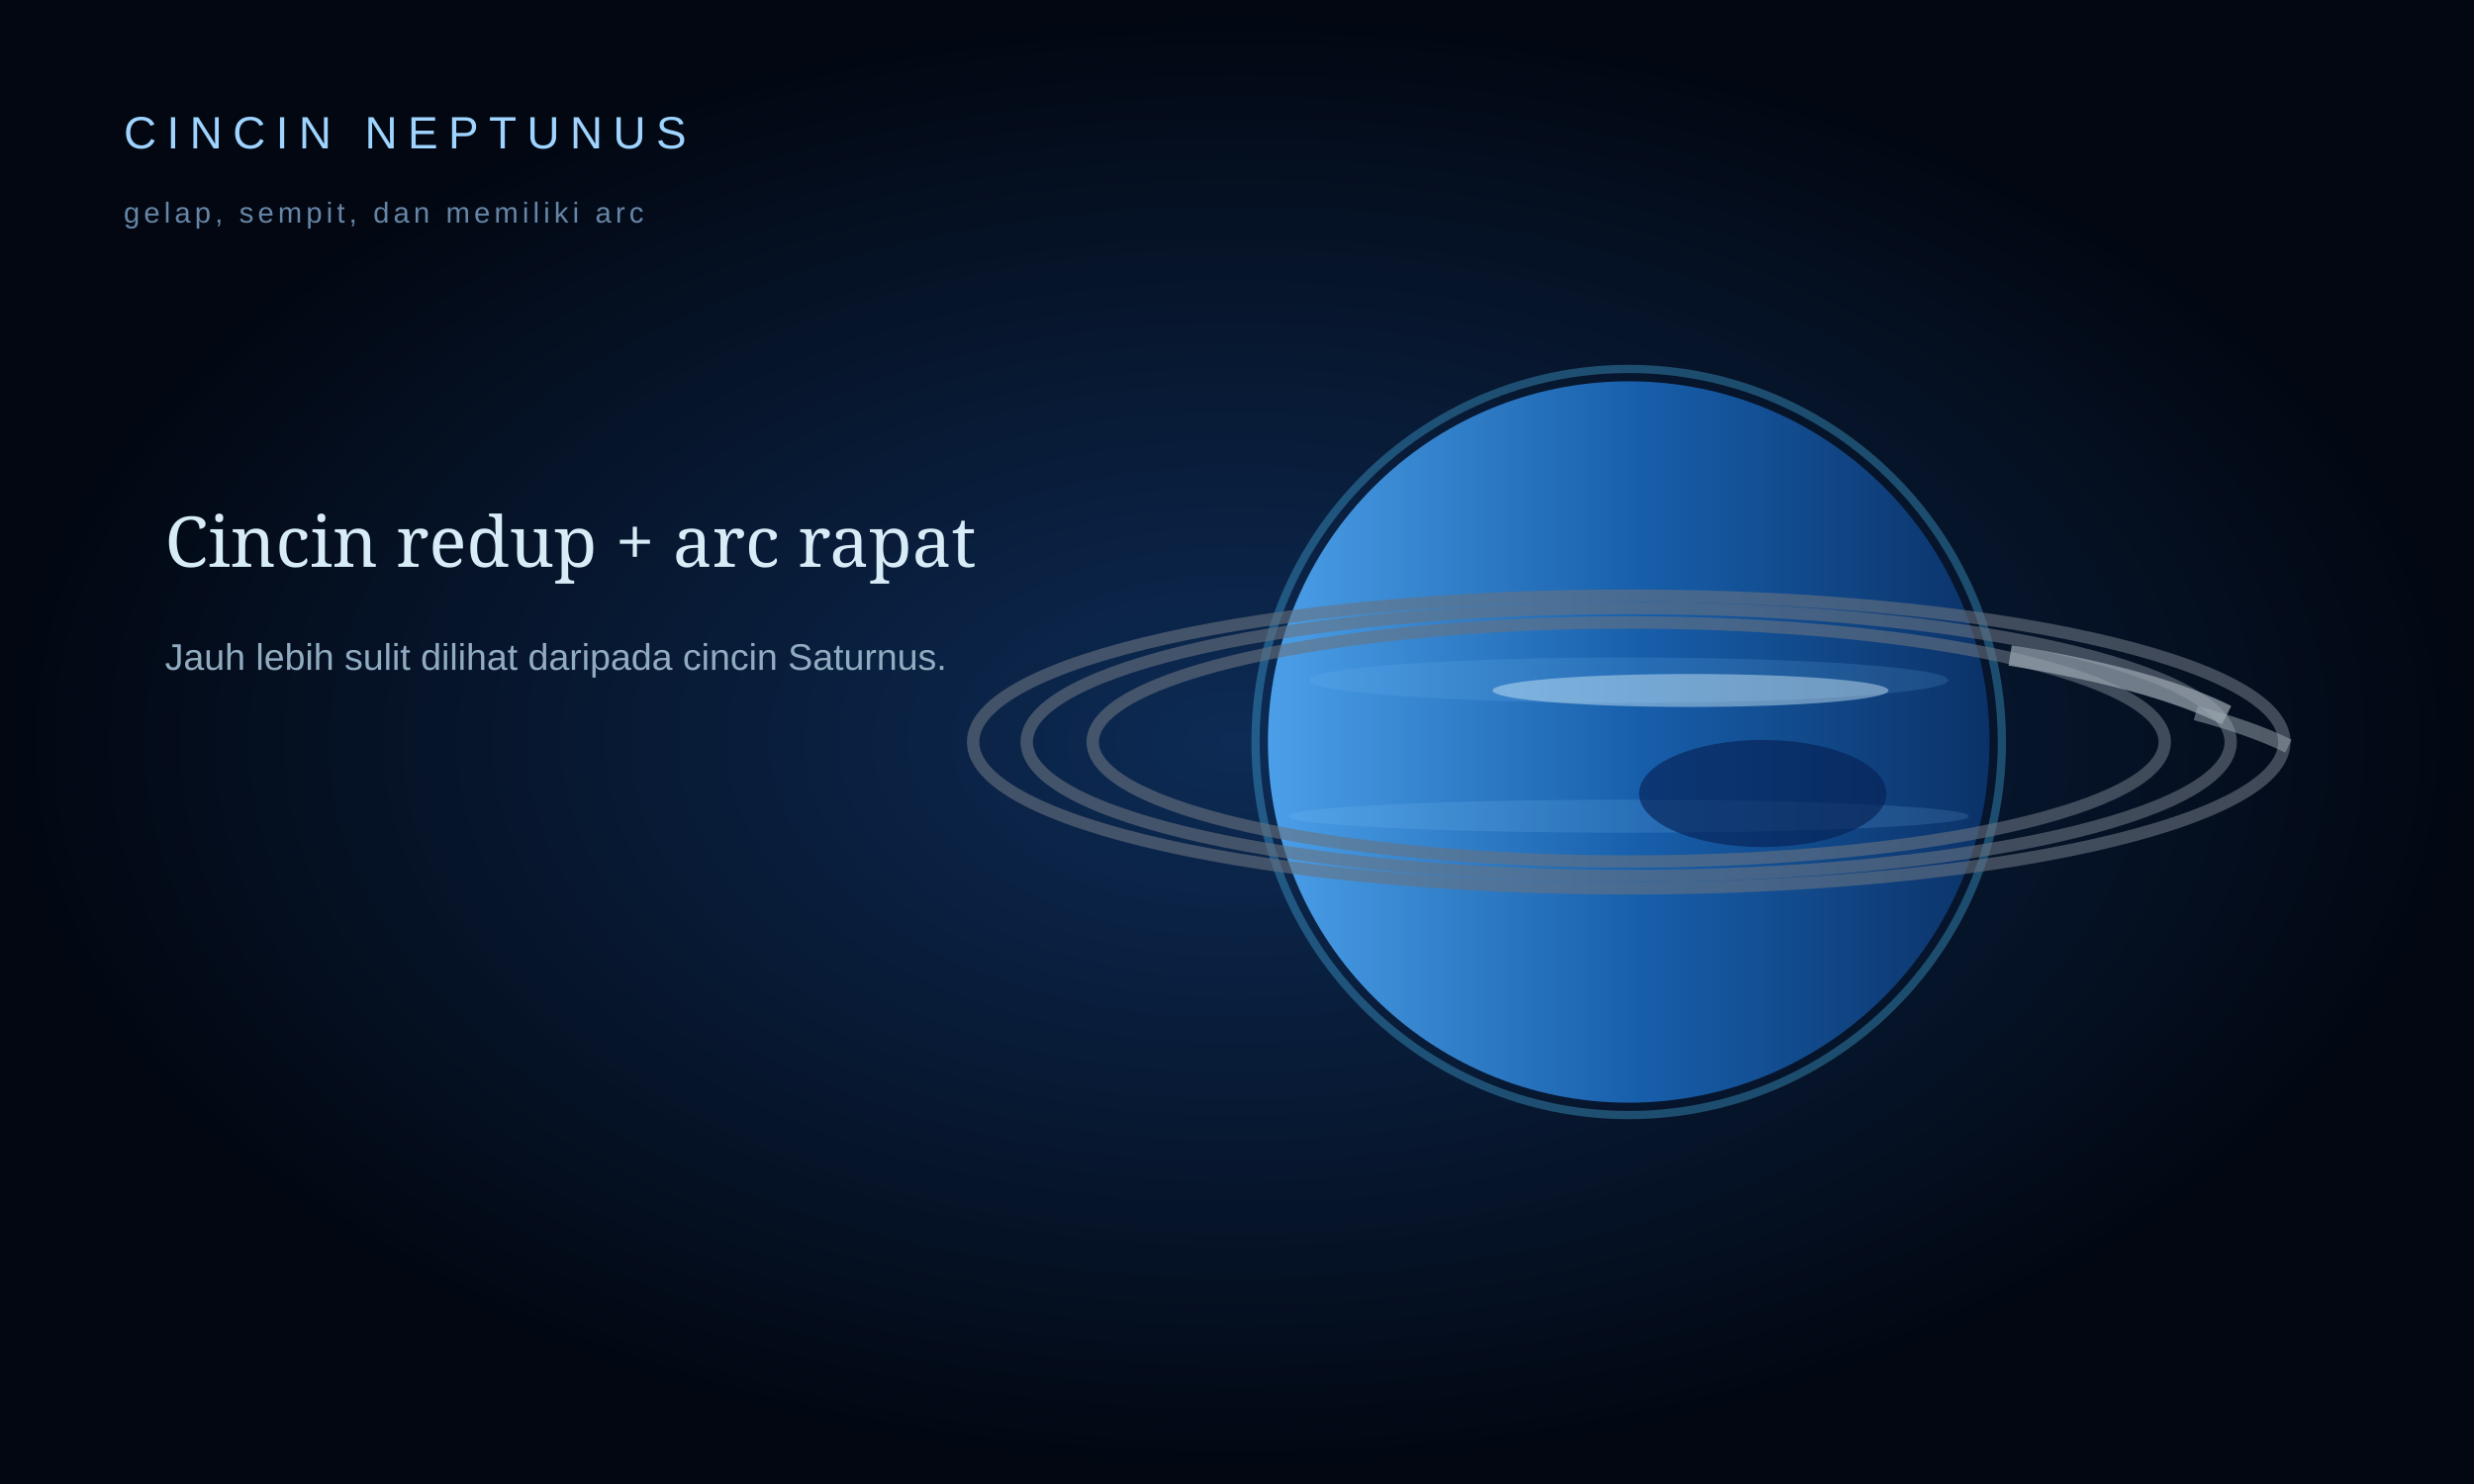
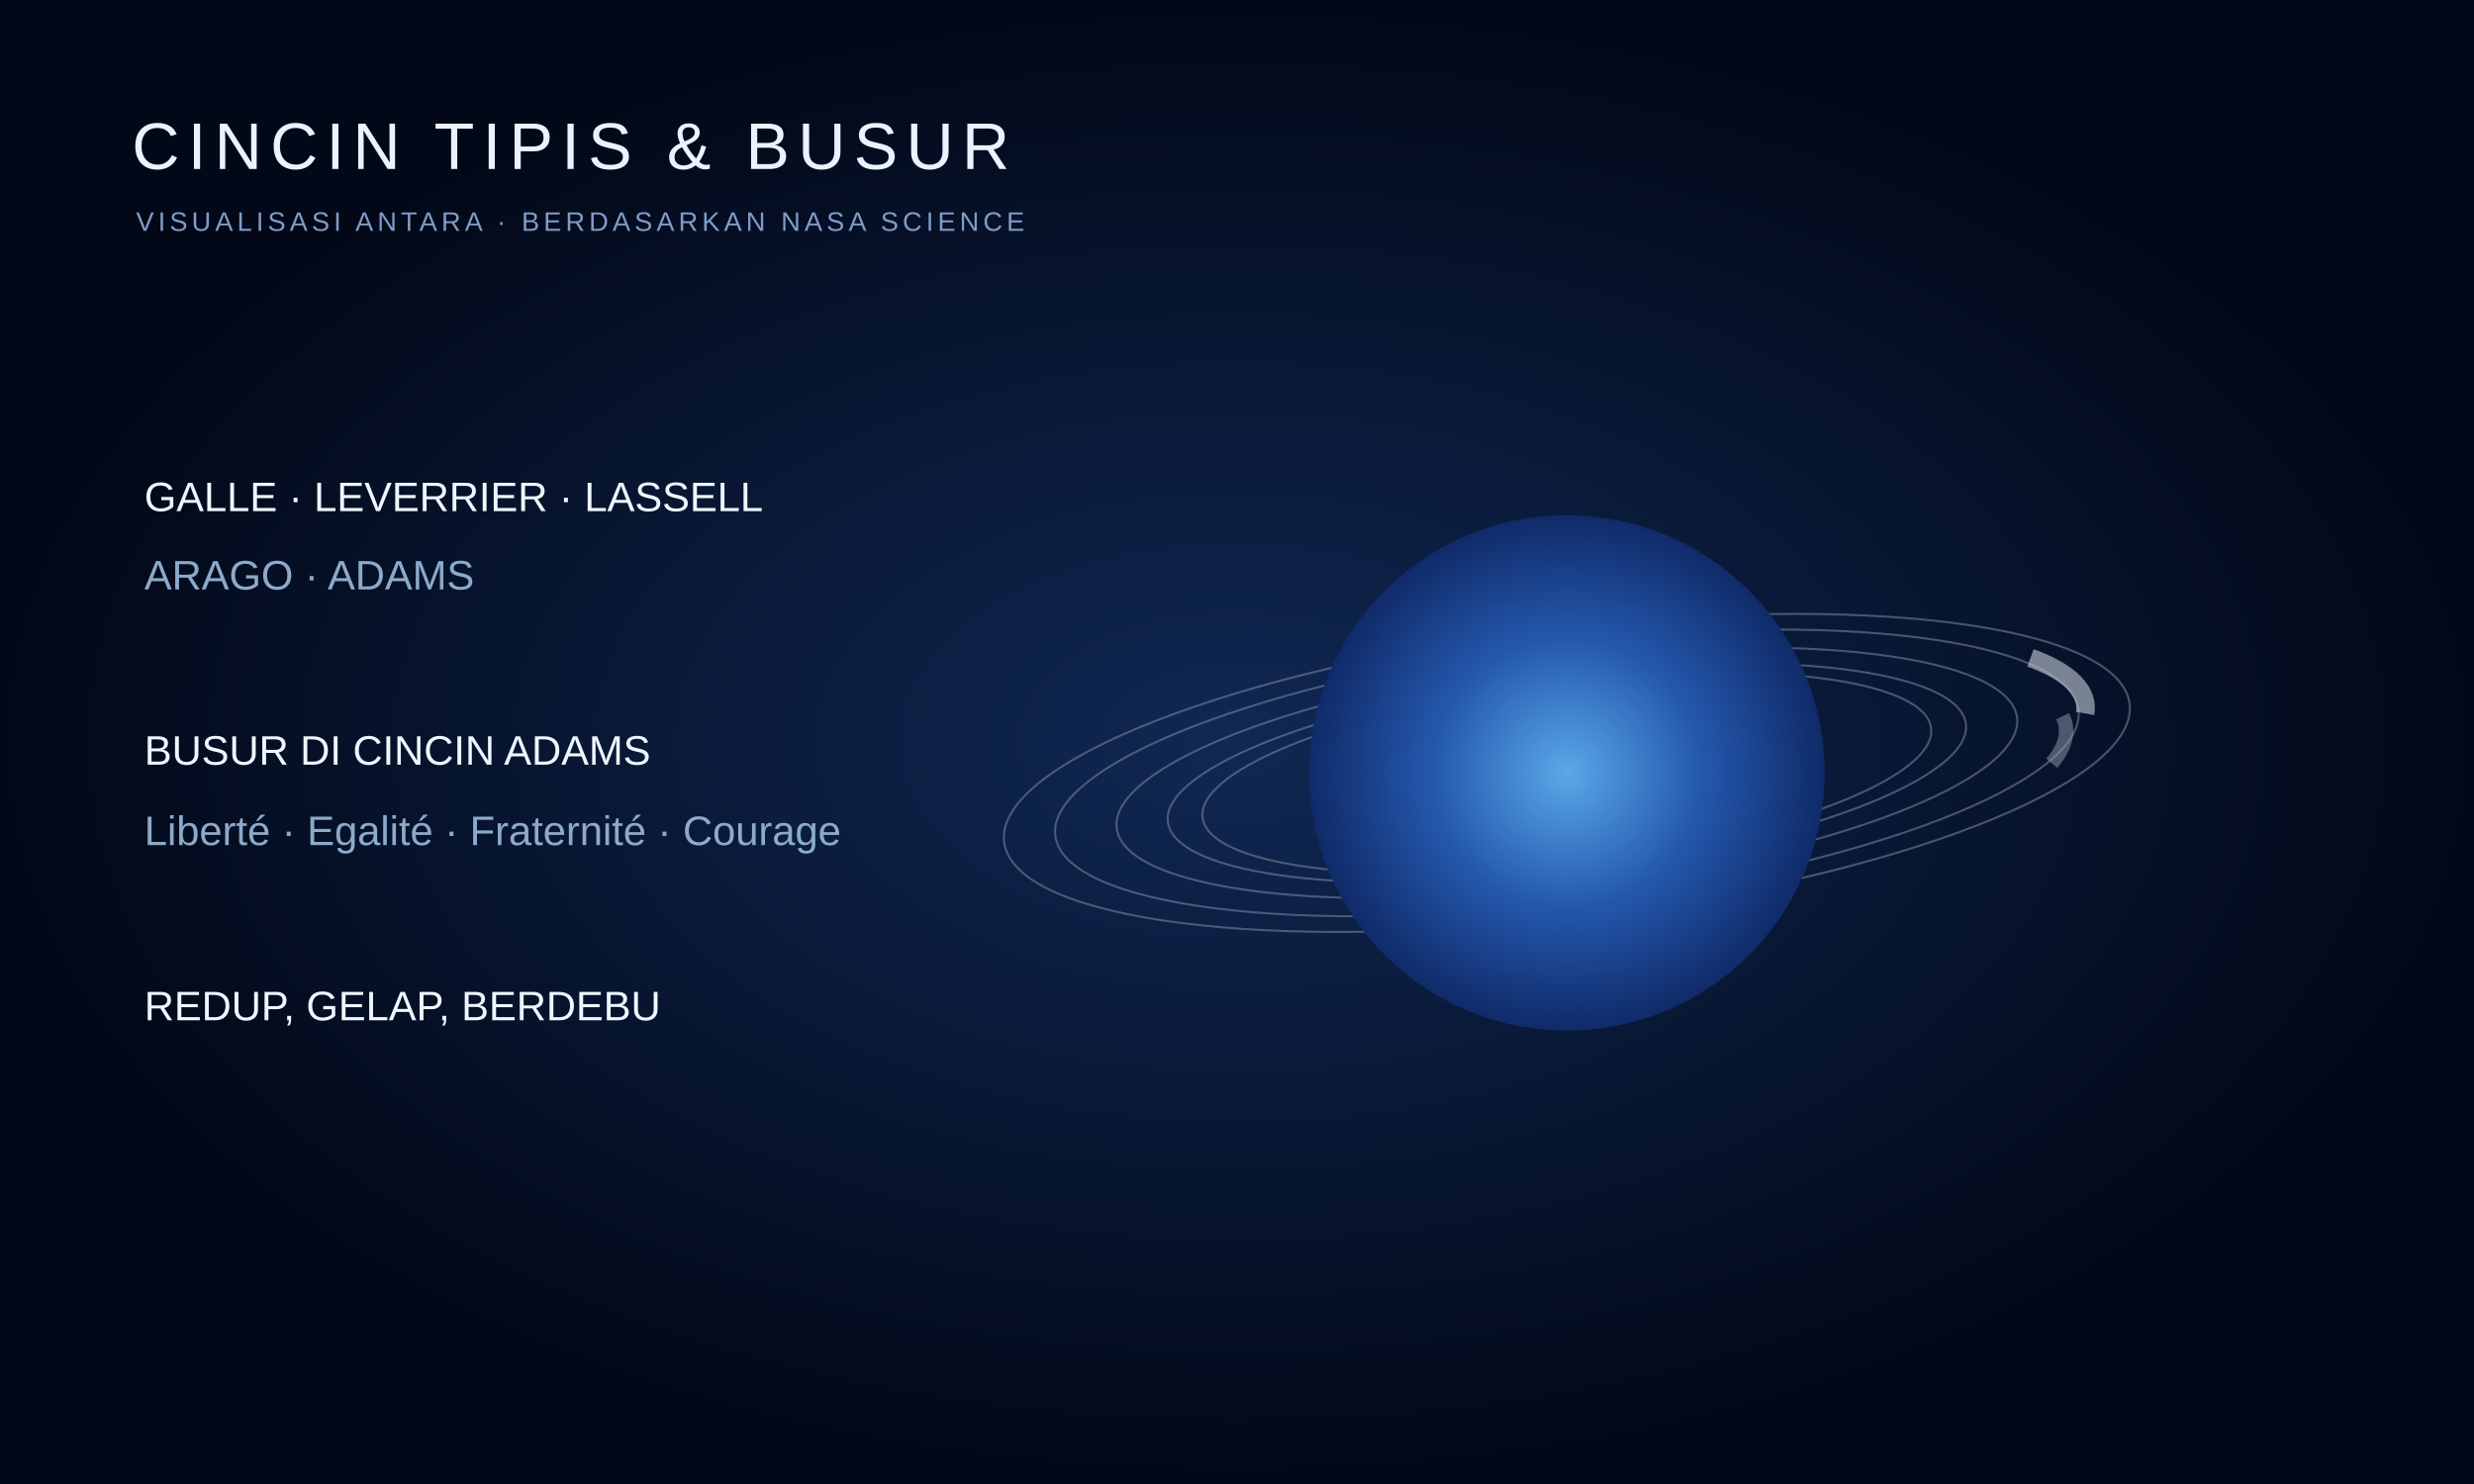
- <svg xmlns="http://www.w3.org/2000/svg" viewBox="0 0 1200 720" role="img" aria-label="Cincin Neptunus">
+ <svg xmlns="http://www.w3.org/2000/svg" viewBox="0 0 1200 720">
  <defs>
    <radialGradient id="bg">
-       <stop offset="0" stop-color="#0d2b55" />
-       <stop offset="1" stop-color="#020711" />
+       <stop stop-color="#102854" />
+       <stop offset="1" stop-color="#020817" />
    </radialGradient>
-     <linearGradient id="blue">
-       <stop stop-color="#4b9fe8" />
-       <stop offset=".52" stop-color="#175eaa" />
-       <stop offset="1" stop-color="#0b3268" />
-     </linearGradient>
-     <filter id="glow">
-       <feGaussianBlur stdDeviation="10" />
+     <radialGradient id="n">
+       <stop stop-color="#5aa8e8" />
+       <stop offset=".52" stop-color="#2458ad" />
+       <stop offset="1" stop-color="#102b69" />
+     </radialGradient>
+     <filter id="g">
+       <feGaussianBlur stdDeviation="7" />
    </filter>
  </defs>
  <rect width="1200" height="720" fill="url(#bg)" />
-   <text x="60" y="72" fill="#9ed4ff" font-size="22" font-family="Arial" letter-spacing="5">CINCIN NEPTUNUS</text>
-   <text x="60" y="108" fill="#6686a7" font-size="14" font-family="Arial" letter-spacing="2">gelap, sempit, dan memiliki arc</text>
-   <circle cx="790" cy="360" r="175" fill="url(#blue)" />
-   <ellipse cx="790" cy="330" rx="155" ry="11" fill="#7bc1f0" opacity=".16" />
-   <ellipse cx="790" cy="396" rx="165" ry="8" fill="#8fd6ff" opacity=".14" />
-   <ellipse cx="855" cy="385" rx="60" ry="26" fill="#051f52" opacity=".62" />
-   <ellipse cx="820" cy="335" rx="96" ry="8" fill="#dff8ff" opacity=".42" />
-   <circle cx="790" cy="360" r="181" fill="none" stroke="#4fc5ff" stroke-opacity=".32" stroke-width="4" />
-   <g fill="none" stroke="#68727e" stroke-width="6" opacity=".6">
-     <ellipse cx="790" cy="360" rx="260" ry="58" />
-     <ellipse cx="790" cy="360" rx="292" ry="65" />
-     <ellipse cx="790" cy="360" rx="318" ry="71" />
+   <text x="64" y="82" fill="#e8f3ff" font-family="Arial" font-size="32" letter-spacing="4">CINCIN TIPIS &amp; BUSUR</text>
+   <text x="66" y="112" fill="#7f9cc6" font-family="Arial" font-size="13" letter-spacing="2">VISUALISASI ANTARA · BERDASARKAN NASA SCIENCE</text>
+   <g transform="translate(760 375) rotate(-7)">
+     <g fill="none" stroke="#7f899c" opacity=".55">
+       <ellipse rx="275" ry="70" />
+       <ellipse rx="250" ry="63" />
+       <ellipse rx="220" ry="55" />
+       <ellipse rx="195" ry="48" />
+       <ellipse rx="178" ry="44" />
+     </g>
+     <circle r="125" fill="url(#n)" />
+     <path d="M230-28A232 58 0 0 1 253 2" fill="none" stroke="#b7becb" stroke-width="9" opacity=".65" />
+     <path d="M242 2A246 62 0 0 1 234 24" fill="none" stroke="#949dad" stroke-width="7" opacity=".5" />
  </g>
-   <path d="M975 318A318 71 0 0 1 1080 347" fill="none" stroke="#9eaab4" stroke-width="10" opacity=".7" />
-   <path d="M1065 346A318 71 0 0 1 1110 362" fill="none" stroke="#9eaab4" stroke-width="7" opacity=".5" />
-   <text x="80" y="275" fill="#d8ecf8" font-size="34" font-family="Georgia">Cincin redup + arc rapat</text>
-   <text x="80" y="325" fill="#91acc0" font-size="18" font-family="Arial">Jauh lebih sulit dilihat daripada cincin Saturnus.</text>
+   <g font-family="Arial" font-size="20">
+     <text x="70" y="248" fill="#eef7ff">GALLE · LEVERRIER · LASSELL</text>
+     <text x="70" y="286" fill="#8caac9">ARAGO · ADAMS</text>
+     <text x="70" y="371" fill="#eef7ff">BUSUR DI CINCIN ADAMS</text>
+     <text x="70" y="410" fill="#8caac9">Liberté · Egalité · Fraternité · Courage</text>
+     <text x="70" y="495" fill="#eef7ff">REDUP, GELAP, BERDEBU</text>
+   </g>
</svg>
